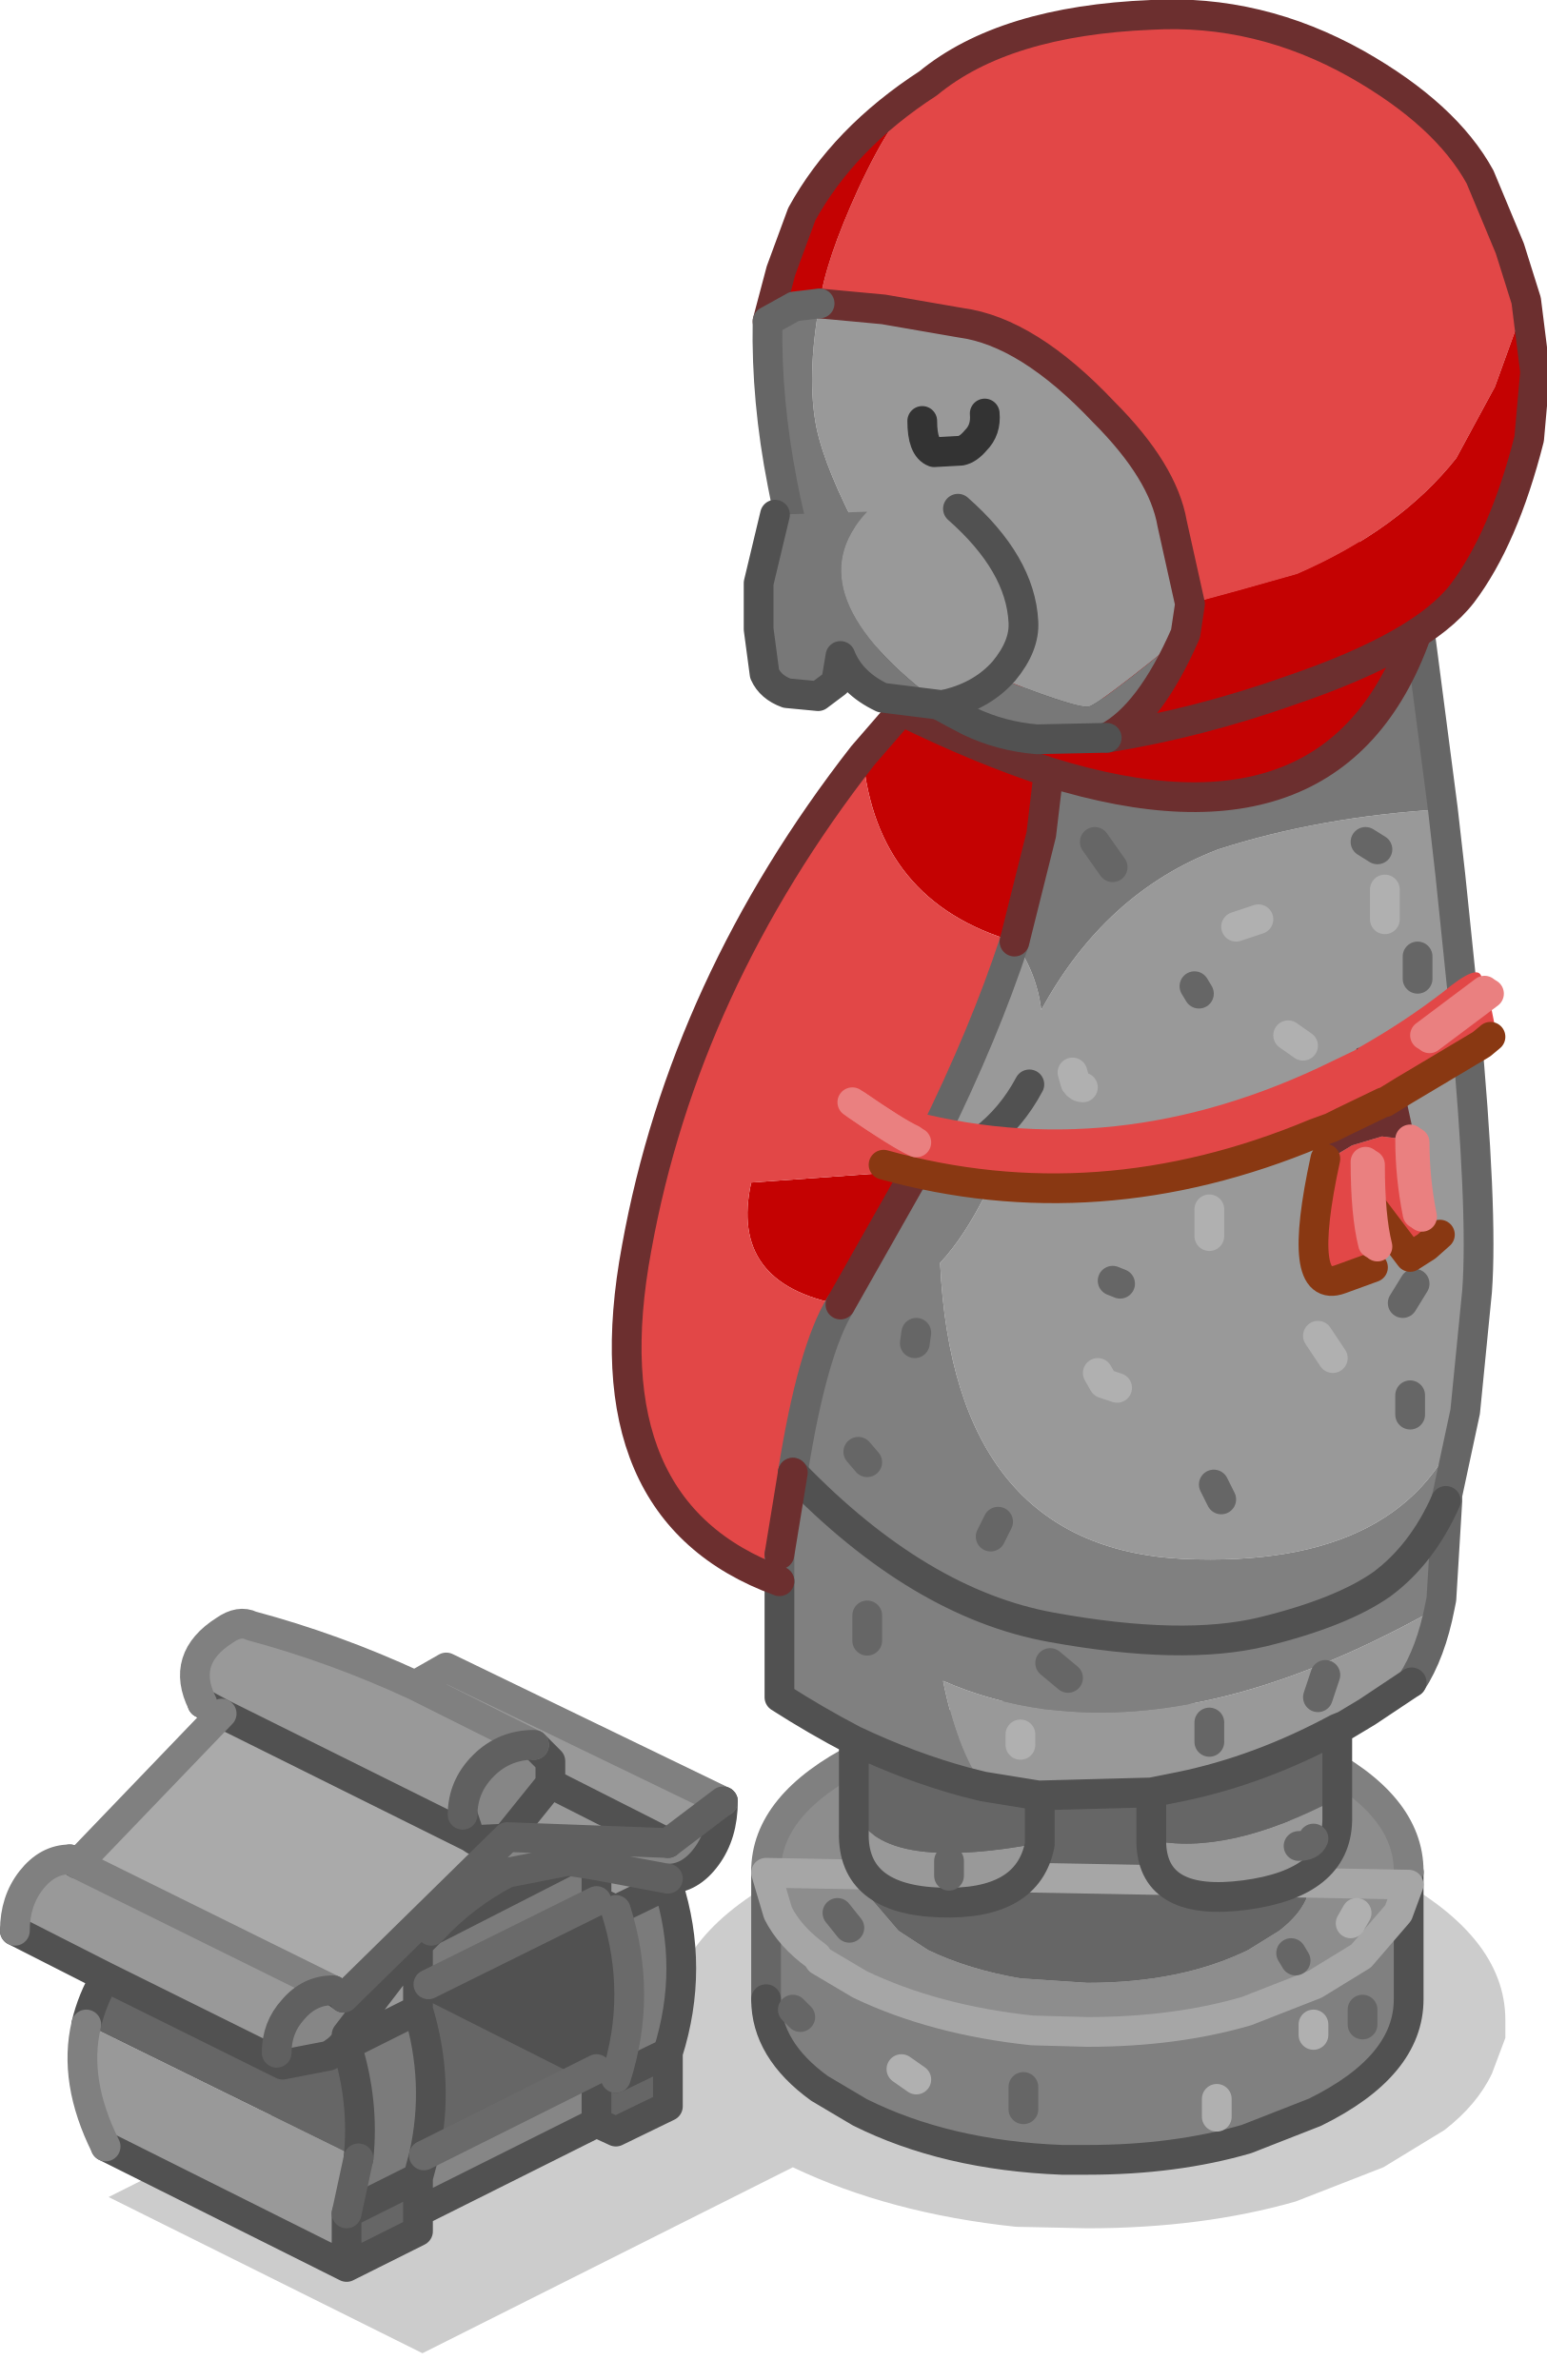
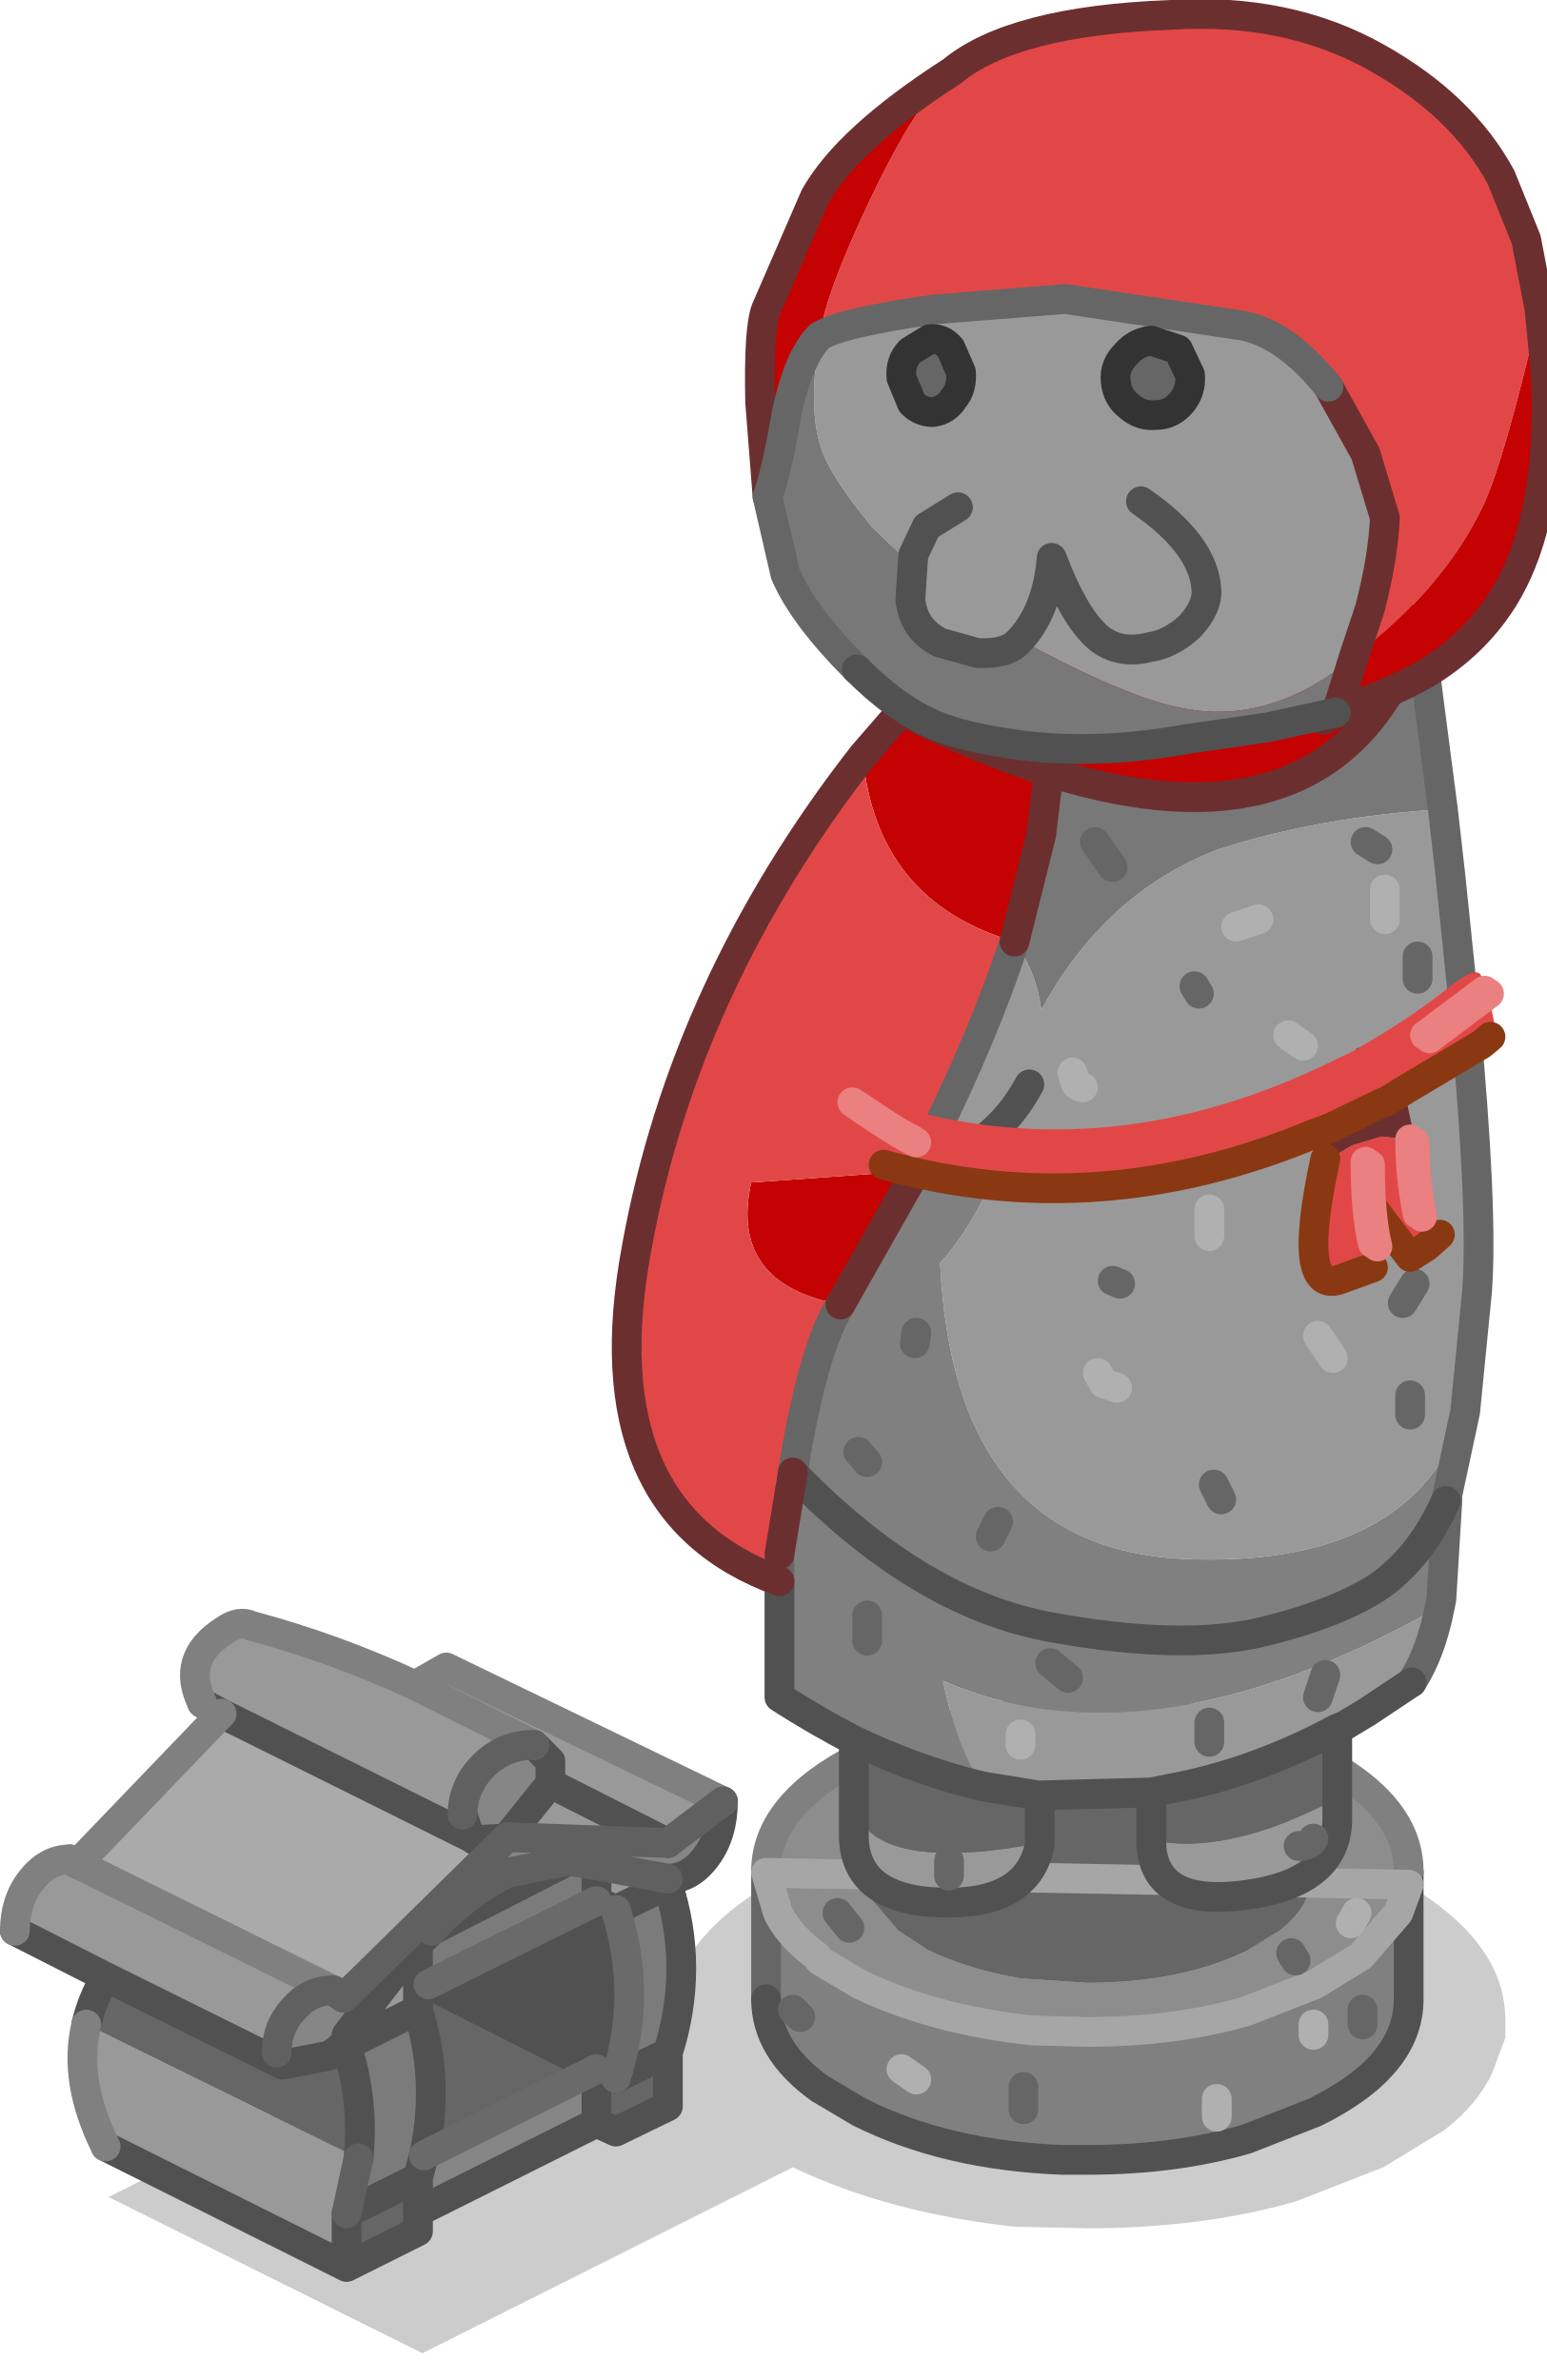
<svg xmlns="http://www.w3.org/2000/svg" xmlns:xlink="http://www.w3.org/1999/xlink" height="80" width="52">
  <g transform="translate(31.8 72.9)">
    <use height="18.2" transform="translate(-28.15 -12)" width="46.95" xlink:href="#a" />
    <use height="22.6" transform="translate(-31.8 -18.8)" width="24.8" xlink:href="#b" />
    <use height="73.1" transform="translate(-11.25 -72.9)" width="31.15" xlink:href="#c" />
  </g>
  <g id="124" transform="matrix(1, 0, 0, 1, 31.65, 72.8)">
-     <path style="fill:#E24747;fill-opacity:1" d="M18.6,-59.8L17.3 -57.4Q15.4 -55 11.95 -53.5L10 -52.95L8.35 -52.5L7.75 -55.2Q7.45 -56.95 5.45 -58.95Q2.9 -61.65 0.65 -61.95L-1.95 -62.4L-4.1 -62.6Q-3.9 -64.05 -2.8 -66.45Q-1.6 -69.05 -0.45 -70Q2.1 -72.1 7.05 -72.3Q10.65 -72.5 13.95 -70.65Q16.95 -68.95 18.1 -66.85L19.1 -64.45L19.65 -62.7L18.6 -59.8" />
-     <path style="fill:#999999;fill-opacity:1" d="M-4.1,-62.6L-1.95 -62.4L0.65 -61.95Q2.9 -61.65 5.45 -58.95Q7.45 -56.95 7.75 -55.2L8.35 -52.5L8.2 -51.5Q5.25 -49.1 4.95 -49.05Q4.55 -48.95 1.2 -50.3Q0.55 -50.55 -0.3 -51.55L-1.7 -53.1L-2.7 -54.75Q-3.9 -57 -4.2 -58.4Q-4.55 -60.1 -4.1 -62.6" />
-     <path style="fill:#787878;fill-opacity:1" d="M-4.95,-62.5L-4.1 -62.6Q-4.55 -60.1 -4.2 -58.4Q-3.9 -57 -2.7 -54.75L-1.7 -53.1L-0.3 -51.55Q0.55 -50.55 1.2 -50.3Q4.55 -48.95 4.95 -49.05Q5.25 -49.1 8.2 -51.5Q7 -48.75 5.55 -48L3.2 -47.95Q2 -48.05 0.95 -48.55Q-1.1 -49.6 -2.5 -50.65Q-4.55 -52.25 -5.35 -56.55Q-5.9 -59.35 -5.85 -62L-4.95 -62.5" />
-     <path style="fill:#C40202;fill-opacity:1" d="M8.2,-51.5L8.35 -52.5L10 -52.95L11.95 -53.5Q15.4 -55 17.3 -57.4L18.6 -59.8L19.65 -62.7L19.95 -60.3L19.75 -58.05Q18.9 -54.7 17.5 -52.85Q16.15 -51.1 11.75 -49.6Q8.65 -48.5 5.55 -48Q7 -48.75 8.2 -51.5M-5.85,-62L-5.4 -63.7L-4.7 -65.6Q-3.3 -68.15 -0.45 -70Q-1.6 -69.05 -2.8 -66.45Q-3.9 -64.05 -4.1 -62.6L-4.95 -62.5L-5.85 -62" />
-     <path style="fill:none;stroke-width:1;stroke-linecap:round;stroke-linejoin:round;stroke-miterlimit:3;stroke:#6C2F2F;stroke-opacity:1" d="M-5.85,-62L-5.4 -63.7L-4.7 -65.6Q-3.3 -68.15 -0.45 -70Q2.1 -72.1 7.05 -72.3Q10.65 -72.5 13.95 -70.65Q16.95 -68.95 18.1 -66.85L19.1 -64.45L19.65 -62.7L19.95 -60.3L19.75 -58.05Q18.9 -54.7 17.5 -52.85Q16.15 -51.1 11.75 -49.6Q8.65 -48.5 5.55 -48M-4.1,-62.6L-1.95 -62.4L0.65 -61.95Q2.9 -61.65 5.45 -58.95Q7.45 -56.95 7.75 -55.2L8.35 -52.5L8.2 -51.5Q7 -48.75 5.55 -48" />
-     <path style="fill:none;stroke-width:1;stroke-linecap:round;stroke-linejoin:round;stroke-miterlimit:3;stroke:#666666;stroke-opacity:1" d="M-2.5,-50.65Q-4.55 -52.25 -5.35 -56.55Q-5.9 -59.35 -5.85 -62M-4.1,-62.6L-4.95 -62.5L-5.85 -62" />
-     <path style="fill:none;stroke-width:1;stroke-linecap:round;stroke-linejoin:round;stroke-miterlimit:3;stroke:#515151;stroke-opacity:1" d="M5.55,-48L3.2 -47.95Q2 -48.05 0.95 -48.55Q-1.1 -49.6 -2.5 -50.65" />
-     <path style="fill:#999999;fill-opacity:1" d="M-2.5,-55.6L0.55 -55.7Q2.65 -53.85 2.75 -51.9Q2.8 -51.1 2.1 -50.25Q1.4 -49.45 0.25 -49.15L0 -49.1Q-5.1 -52.85 -2.5 -55.6" />
-     <path style="fill:#787878;fill-opacity:1" d="M-2.5,-55.6Q-5.1 -52.85 0 -49.1L-2 -49.35Q-3.05 -49.85 -3.4 -50.75L-3.55 -49.85L-4.15 -49.4L-5.2 -49.5Q-5.75 -49.7 -5.95 -50.15L-6.15 -51.65L-6.15 -53.2L-5.6 -55.5L-2.5 -55.6" />
-     <path style="fill:none;stroke-width:1;stroke-linecap:round;stroke-linejoin:round;stroke-miterlimit:3;stroke:#515151;stroke-opacity:1" d="M0,-49.1L0.25 -49.15Q1.4 -49.45 2.1 -50.25Q2.8 -51.1 2.75 -51.9Q2.65 -53.85 0.55 -55.7M0,-49.1L-2 -49.35Q-3.05 -49.85 -3.4 -50.75L-3.55 -49.85L-4.15 -49.4L-5.2 -49.5Q-5.75 -49.7 -5.95 -50.15L-6.15 -51.65L-6.15 -53.2L-5.6 -55.5" />
-     <path style="fill:none;stroke-width:1;stroke-linecap:round;stroke-linejoin:round;stroke-miterlimit:3;stroke:#333333;stroke-opacity:1" d="M-0.65,-58.65Q-0.65 -57.75 -0.25 -57.6L0.65 -57.65Q0.9 -57.7 1.15 -58Q1.5 -58.35 1.45 -58.9" />
-     <path style="fill:none;stroke-width:1;stroke-linecap:round;stroke-linejoin:round;stroke-miterlimit:3;stroke:#EA8080;stroke-opacity:1" d="M16.25,-38L18.25 -39.5M15.75,-34.5Q15.75 -33.25 16 -32M14.25,-33.75Q14.25 -32 14.5 -31M-3,-35.75Q-1.55 -34.75 -1 -34.5" />
+     <path style="fill:#E24747;fill-opacity:1" d="M18.2,-55.8Q16.9 -53.05 13.85 -50.7L14.4 -52.35Q14.85 -54.1 14.9 -55.4L14.25 -57.55L13 -59.8Q11.6 -61.55 10.15 -61.85L4.15 -62.75L-0.25 -62.4Q-3.4 -61.95 -4.1 -61.5Q-3.9 -62.95 -2.4 -66.1Q-0.8 -69.45 0.35 -70.4Q2.4 -72.1 7.7 -72.3Q11.65 -72.55 14.65 -70.85Q17.5 -69.25 18.8 -66.85L19.65 -64.75L20.1 -62.4Q18.9 -57.25 18.2 -55.8M13.6,-49L12.85 -48.6L13.25 -48.85L13.6 -49" />
+     <path style="fill:#999999;fill-opacity:1" d="M-4.1,-61.5Q-3.4 -61.95 -0.25 -62.4L4.15 -62.75L10.15 -61.85Q11.6 -61.55 13 -59.8L14.25 -57.55L14.9 -55.4Q14.85 -54.1 14.4 -52.35L13.85 -50.7Q11.15 -48.5 8.35 -48.95Q6.25 -49.25 1.9 -51.7Q0.4 -52.55 -1 -53.8L-2.35 -55.1Q-3.75 -56.8 -4.05 -57.75Q-4.5 -59.05 -4.1 -61.5" />
+     <path style="fill:#787878;fill-opacity:1" d="M-5.2,-58.95Q-4.8 -60.8 -4.1 -61.5Q-4.5 -59.05 -4.05 -57.75Q-3.75 -56.8 -2.35 -55.1L-1 -53.8Q0.4 -52.55 1.9 -51.7Q6.25 -49.25 8.35 -48.95Q11.15 -48.5 13.85 -50.7L13.4 -49.25L13.25 -48.85L10.95 -48.35L8.2 -47.95Q4.85 -47.35 2 -47.85Q0.45 -48.1 -0.4 -48.5Q-1.6 -49.05 -2.85 -50.3Q-4.65 -52.1 -5.25 -53.5L-5.85 -56.1Q-5.55 -56.9 -5.2 -58.95" />
+     <path style="fill:#C40202;fill-opacity:1" d="M-5.85,-56.1L-6.1 -59.3Q-6.15 -61.75 -5.9 -62.4L-4.25 -66.2Q-3.15 -68.15 0.35 -70.4Q-0.8 -69.45 -2.4 -66.1Q-3.9 -62.95 -4.1 -61.5Q-4.8 -60.8 -5.2 -58.95Q-5.55 -56.9 -5.85 -56.1M13.85,-50.7Q16.9 -53.05 18.2 -55.8Q18.9 -57.25 20.1 -62.4L20.3 -60.3Q20.55 -55.5 18.95 -52.8Q18.05 -51.3 16.5 -50.3Q15.4 -49.6 13.6 -49L13.25 -48.85L13.4 -49.25L13.85 -50.7" />
+     <path style="fill:none;stroke-width:1;stroke-linecap:round;stroke-linejoin:round;stroke-miterlimit:3;stroke:#6C2F2F;stroke-opacity:1" d="M20.1,-62.4L19.65 -64.75L18.8 -66.85Q17.5 -69.25 14.65 -70.85Q11.65 -72.55 7.7 -72.3Q2.4 -72.1 0.35 -70.4M13,-59.8L14.25 -57.55L14.9 -55.4Q14.85 -54.1 14.4 -52.35L13.85 -50.7M20.1,-62.4L20.3 -60.3Q20.55 -55.5 18.95 -52.8Q18.05 -51.3 16.5 -50.3Q15.4 -49.6 13.6 -49L12.85 -48.6L13.25 -48.85L13.4 -49.25L13.85 -50.7M-5.85,-56.1L-6.1 -59.3Q-6.15 -61.75 -5.9 -62.4L-4.25 -66.2Q-3.15 -68.15 0.35 -70.4M13.6,-49L13.25 -48.85" />
+     <path style="fill:none;stroke-width:1;stroke-linecap:round;stroke-linejoin:round;stroke-miterlimit:3;stroke:#666666;stroke-opacity:1" d="M-4.1,-61.5Q-3.4 -61.95 -0.25 -62.4L4.15 -62.75L10.15 -61.85Q11.6 -61.55 13 -59.8M-2.85,-50.3Q-4.65 -52.1 -5.25 -53.5L-5.85 -56.1M-4.1,-61.5Q-4.8 -60.8 -5.2 -58.95Q-5.55 -56.9 -5.85 -56.1" />
+     <path style="fill:none;stroke-width:1;stroke-linecap:round;stroke-linejoin:round;stroke-miterlimit:3;stroke:#515151;stroke-opacity:1" d="M13.25,-48.85L10.95 -48.35L8.2 -47.95Q4.85 -47.35 2 -47.85Q0.45 -48.1 -0.4 -48.5Q-1.6 -49.05 -2.85 -50.3" />
+     <path style="fill:#999999;fill-opacity:1" d="M6.7,-55.95Q8.8 -54.5 8.9 -53Q8.95 -52.4 8.35 -51.75Q7.7 -51.15 7 -51.05Q6.05 -50.8 5.35 -51.3Q4.5 -51.95 3.7 -54.05Q3.55 -52.2 2.55 -51.2Q2.15 -50.8 1.2 -50.85L-0.05 -51.2Q-0.95 -51.65 -1.05 -52.65L-0.95 -54.15L-0.5 -55.1L0.55 -55.75L6.7 -55.95" />
+     <path style="fill:none;stroke-width:1;stroke-linecap:round;stroke-linejoin:round;stroke-miterlimit:3;stroke:#515151;stroke-opacity:1" d="M6.7,-55.95Q8.8 -54.5 8.9 -53Q8.95 -52.4 8.35 -51.75Q7.7 -51.15 7 -51.05Q6.05 -50.8 5.35 -51.3Q4.5 -51.95 3.7 -54.05Q3.55 -52.2 2.55 -51.2Q2.15 -50.8 1.2 -50.85L-0.05 -51.2Q-0.95 -51.65 -1.05 -52.65L-0.95 -54.15L-0.5 -55.1L0.55 -55.75" />
+     <path style="fill:#666666;fill-opacity:1" d="M6.2,-60.9Q6.55 -61.3 7.05 -61.35L7.95 -61.05L8.35 -60.2Q8.4 -59.65 8.05 -59.25Q7.7 -58.85 7.2 -58.85Q6.7 -58.8 6.3 -59.15Q5.9 -59.45 5.85 -60Q5.8 -60.5 6.2 -60.9M0.4,-59.4Q0.15 -59 -0.3 -58.95Q-0.7 -58.95 -1 -59.25L-1.35 -60.1Q-1.4 -60.65 -1.05 -61L-0.4 -61.4Q0 -61.45 0.3 -61.1L0.65 -60.3Q0.7 -59.75 0.4 -59.4" />
+     <path style="fill:none;stroke-width:1;stroke-linecap:round;stroke-linejoin:round;stroke-miterlimit:3;stroke:#333333;stroke-opacity:1" d="M6.2,-60.9Q6.55 -61.3 7.05 -61.35L7.95 -61.05L8.35 -60.2Q8.4 -59.65 8.05 -59.25Q7.7 -58.85 7.2 -58.85Q6.7 -58.8 6.3 -59.15Q5.9 -59.45 5.85 -60Q5.8 -60.5 6.2 -60.9M0.4,-59.4Q0.15 -59 -0.3 -58.95Q-0.7 -58.95 -1 -59.25L-1.35 -60.1Q-1.4 -60.65 -1.05 -61L-0.4 -61.4Q0 -61.45 0.3 -61.1L0.65 -60.3Q0.7 -59.75 0.4 -59.4" />
+     <path style="fill:none;stroke-width:1;stroke-linecap:round;stroke-linejoin:round;stroke-miterlimit:3;stroke:#EA8080;stroke-opacity:1" d="M14.25,-33.75Q14.25 -32 14.5 -31M15.75,-34.5Q15.75 -33.25 16 -32M16.25,-38L18.25 -39.5M-3,-35.75Q-1.55 -34.75 -1 -34.5" />
  </g>
  <defs>
    <g id="d">
      <path d="M22.15 9v.2l-1.75.85-.65-.3v-1.2l2.4.45m-10.8 13.05L3.25 18q-1.1-2.2-.65-4.1l9.15 4.5-.4 1.85v1.8m-8.1-9.75L.2 10.75q0-1 .55-1.7t1.3-.7l.25.15 8.6 4.25q-.8 0-1.35.65Q9 14 9 14.85l.2.4-5.95-2.95m3.9-8.85L6.5 3.1q-.75-1.5.75-2.45.5-.35.9-.15 2.8.75 5.5 2l1.05-.6L24 6.4l-1.85 1.4-5.4-.2 1.45-1.8v-.75l-.55-.55q-1 0-1.7.7t-.7 1.65l.25.75-8.35-4.15m4.2 10.8 1.8-2.35.6-.7v2.2l-2.4 1.2v-.35m2.85-3.5q1.1-1.2 2.55-1.95l2.05-.4-4.6 2.35m-1.05 1.15.6-.3-.6.3m.5-9.4 4 2-4-2m4.55 3.3 3.95 2-3.95-2" fill="#999" fill-rule="evenodd" transform="translate(.3 .05)" />
      <path d="m19.75 17.2-6 3v-1.15l.2-.75 5.8-2.9v1.8M24 6.4q0 1.1-.55 1.85t-1.3.75l-2.4-.45-.95-.15-2.05.4q-1.45.75-2.55 1.95l-.45.45-.6.7-1.8 2.35q0 .35-.6.7l-1.55.3-.2-.4q0-.85.55-1.45.55-.65 1.35-.65l.35.25 5.45-5.35.05-.05-.05.05-1.05.05-.15-.1-.25-.75q0-.95.7-1.65t1.7-.7l.55.55v.75l-1.45 1.8 5.4.2L24 6.4" fill="#868686" fill-rule="evenodd" transform="translate(.3 .05)" />
      <path d="M22.15 9.2q.9 2.8 0 5.65l-1.75.85q.9-2.8 0-5.65l1.75-.85m-2.4-.65v1.2l-5.65 2.8-.35.2V11.2l.45-.45 4.6-2.35.95.15m-8.4 6.05 2.4-1.2q.75 2.45.2 4.9l-.2.75-2.4 1.2.4-1.85q.2-1.9-.4-3.8" fill="#7b7b7b" fill-rule="evenodd" transform="translate(.3 .05)" />
      <path d="M22.15 14.85v1.8l-1.75.85-.65-.3v-1.8l.65.3 1.75-.85m-8.4 5.35v.65l-2.4 1.2v-1.8l2.4-1.2v1.15M2.6 13.9q.2-.85.65-1.6l5.95 2.95 1.55-.3q.6-.35.6-.7v.35q.6 1.9.4 3.8L2.6 13.9m11.15-1.15.35-.2 5.65 2.85-5.8 2.9q.55-2.45-.2-4.9v-.65" fill="#666" fill-rule="evenodd" transform="translate(.3 .05)" />
      <path d="m19.75 9.75.65.3q.9 2.85 0 5.65l-.65-.3-5.65-2.85 5.65-2.8" fill="#515151" fill-rule="evenodd" transform="translate(.3 .05)" />
      <path d="m2.3 8.5 4.85-5.05L15.5 7.6l.15.1 1.05-.05L11.25 13l-.35-.25L2.3 8.5" fill="#aaa" fill-rule="evenodd" transform="translate(.3 .05)" />
      <path d="M22.15 9v.2q.9 2.8 0 5.65v1.8l-1.75.85-.65-.3-6 3v.65l-2.4 1.2L3.25 18m-.65-4.1q.2-.85.65-1.6L.2 10.75m1.85-2.4.25.15m4.85-5.05L6.5 3.1M24 6.4q0 1.1-.55 1.85t-1.3.75m-2.4-.45v1.2l.65.3 1.75-.85m-5.4-1.6-.05.05M11.25 13l-.35-.25M9 14.85l.2.4 1.55-.3q.6-.35.6-.7l1.8-2.35.6-.7.45-.45m6.2 4.95 1.75-.85m-1.75.85-.65-.3v1.8m-3-9.6 1.45-1.8v-.75l-.55-.55m-2.4 2.35.25.75.15.1 1.05-.05m-2.95 3.95-.6.3m.6-.7v1.55l.35-.2 5.65 2.85m-.95-7-4.6 2.35m-.45 2.65-2.4 1.2q.6 1.9.4 3.8m-.4 1.85 2.4-1.2.2-.75q.55-2.45-.2-4.9v-.65m-2.4 1.85v-.35m0 7.8v-1.8m2.4-1.2v1.15M9.2 15.25 3.25 12.3M15.5 7.6 7.15 3.45m15 4.35-3.95-2" fill="none" stroke="#515151" stroke-linecap="round" stroke-linejoin="round" transform="translate(.3 .05)" />
      <path d="M20.4 10.05q.9 2.85 0 5.65m-6.3-3.15 5.65-2.8m0 5.65-5.8 2.9" fill="none" stroke="#6a6a6a" stroke-linecap="round" stroke-linejoin="round" transform="translate(.3 .05)" />
      <path d="M3.25 18q-1.1-2.2-.65-4.1M.2 10.75q0-1 .55-1.7t1.3-.7m.25.15 4.85-5.05M6.5 3.1q-.75-1.5.75-2.45.5-.35.9-.15 2.8.75 5.5 2l1.05-.6L24 6.4m-6.35-1.9-4-2M10.9 12.75 2.3 8.5" fill="none" stroke="gray" stroke-linecap="round" stroke-linejoin="round" transform="translate(.3 .05)" />
      <path d="m22.15 9-2.4-.45M24 6.4l-1.85 1.4-5.4-.2m-.05.05L11.25 13m-.35-.25q-.8 0-1.35.65Q9 14 9 14.85m5.2-4.1q1.1-1.2 2.55-1.95l2.05-.4.95.15m-2.1-4.05q-1 0-1.7.7t-.7 1.65m-3.5 11.55-.4 1.85" fill="none" stroke="#606060" stroke-linecap="round" stroke-linejoin="round" transform="translate(.3 .05)" />
    </g>
    <g id="c">
      <path d="M15.55-9.55v3.85q0 2.25-3.15 3.8l-2.3.9q-2.4.7-5.35.7H3.9Q0-.45-2.9-1.9l-1.35-.8q-1.8-1.3-1.8-3v-4.25l.4 1.35q.4.8 1.3 1.45l.1.15 1.35.8Q-.4-5 2.9-4.65l1.85.05q2.95 0 5.35-.7l2.3-.9 1.55-.95L15.2-8.6l.35-.95" fill="gray" fill-rule="evenodd" transform="translate(11.25 72.9)" />
      <path d="m15.55-9.55-.35.95-1.25 1.45-1.55.95-2.3.9q-2.4.7-5.35.7L2.9-4.65Q-.4-5-2.9-6.2L-4.25-7l-.1-.15q-.9-.65-1.3-1.45l-.4-1.35V-10q0-2.25 3.15-3.85Q.3-15.4 4.75-15.4q4.5 0 7.65 1.55 3.15 1.6 3.15 3.85v.45M2.5-6.4l2.25.15q3.15 0 5.4-1.1L11.2-8q.65-.5.9-1.05l.25-.95q0-1.6-2.2-2.7-2.25-1.1-5.4-1.1-3.1 0-5.35 1.1-2.2 1.1-2.2 2.7l.3.95.9 1.05 1 .65q1.35.65 3.1.95" fill="#8d8d8d" fill-rule="evenodd" transform="translate(11.25 72.9)" />
      <path d="M2.5-6.4Q.75-6.7-.6-7.35l-1-.65-.9-1.05-.3-.95q0-1.6 2.2-2.7 2.25-1.1 5.35-1.1 3.15 0 5.4 1.1 2.2 1.1 2.2 2.7l-.25.95q-.25.55-.9 1.05l-1.05.65q-2.25 1.1-5.4 1.1L2.5-6.4" fill="#666" fill-rule="evenodd" transform="translate(11.25 72.9)" />
      <path d="M-6.05-9.95v4.25m21.6-4.3v.05m-21.6 0V-10" fill="none" stroke="#666" stroke-linecap="round" stroke-linejoin="round" transform="translate(11.25 72.9)" />
      <path d="M-6.05-5.7q0 1.7 1.8 3l1.35.8Q0-.45 3.9-.3h.85Q7.7-.3 10.1-1l2.3-.9q3.15-1.55 3.15-3.8v-3.85m0-.4v.4" fill="none" stroke="#515151" stroke-linecap="round" stroke-linejoin="round" transform="translate(11.25 72.9)" />
      <path d="M-6.05-10q0-2.25 3.15-3.85Q.3-15.4 4.75-15.4q4.5 0 7.65 1.55 3.15 1.6 3.15 3.85" fill="none" stroke="gray" stroke-linecap="round" stroke-linejoin="round" transform="translate(11.25 72.9)" />
      <path d="m15.55-9.55-.35.95-1.25 1.45-1.55.95-2.3.9q-2.4.7-5.35.7L2.9-4.65Q-.4-5-2.9-6.2L-4.25-7l-.1-.15q-.9-.65-1.3-1.45l-.4-1.35z" fill="none" stroke="#a6a6a6" stroke-linecap="round" stroke-linejoin="round" transform="translate(11.25 72.9)" />
      <path d="m16.7-45.7.25 2.2.5 4.85q.6 6.45.4 9.15l-.4 4.05q-1.8 5.3-9.5 4.95-7.7-.4-8.15-9.95 1.6-1.7 3-6-1.2 2.25-3.8 2.9l.55-1.1q1.75-3.55 2.75-6.6.75 1.05.9 2.3 2.15-3.95 5.95-5.4 3.4-1.1 7.55-1.35m-.1 26.8q-.3 1.55-.95 2.55l-1.5 1-.75.45-.25.1q-2.6 1.4-5.25 1.95l-1 .2-3.75.1H3.1l-1.85-.3q-.9-1.3-1.35-3.55 1.6.7 3.4.95l.5.05q5.65.55 12.8-3.5m-3.45 6.45v.75q-.05 2.1-3.1 2.5Q7-8.8 6.9-10.9v-.15q2.55.55 6.25-1.4m-10 1.5v.05Q2.75-8.85-.2-8.95q-2.95-.1-2.9-2.35v-.85q.7 2.25 6.25 1.2" fill="#999" fill-rule="evenodd" transform="translate(11.25 72.9)" />
      <path d="m15.9-51.85.8 6.15q-4.15.25-7.55 1.35-3.8 1.45-5.95 5.4-.15-1.25-.9-2.3l.9-3.6.25-2.1q9.8 3.05 12.45-4.9" fill="#787878" fill-rule="evenodd" transform="translate(11.25 72.9)" />
      <path d="M-1.5-49q-.55-1.6.85-3.9 2.05-3.35 7.8-3.5 4.2-.1 6.65 1.65 1.85 1.3 2.1 2.9-2.65 7.95-12.45 4.9l-.25 2.1-.9 3.6q-4.65-1.35-5.1-6.25l1.3-1.5q2.65 1.3 4.95 2.05Q1.15-47.7-1.5-49m.5 15.45-2.55 4.5q-3.75-.7-3-4.1l5.55-.4" fill="#c40202" fill-rule="evenodd" transform="translate(11.25 72.9)" />
      <path d="m17.45-25.45-.6 2.8-.05.2h.05l-.2 3.3-.05.25q-7.15 4.05-12.8 3.5l-.5-.05q-1.8-.25-3.4-.95.45 2.25 1.35 3.55L.65-13q-1.85-.5-3.75-1.4-1.25-.65-2.5-1.45v-4.8l.45-2.75q4.25 4.4 8.7 5.2 4.4.8 7.1.15 2.65-.65 4-1.6 1.35-1 2.15-2.8-.8 1.8-2.15 2.8-1.35.95-4 1.6-2.7.65-7.1-.15-4.45-.8-8.7-5.2.65-4.1 1.6-5.65l2.55-4.5q2.6-.65 3.8-2.9-1.4 4.3-3 6 .45 9.55 8.15 9.95 7.7.35 9.5-4.95" fill="gray" fill-rule="evenodd" transform="translate(11.25 72.9)" />
      <path d="M13.15-14.8v2.35q-3.7 1.95-6.25 1.4v-1.6l1-.2q2.65-.55 5.25-1.95m-10 2.25v1.6Q-2.4-9.9-3.1-12.15v-2.25q1.9.9 3.75 1.4l.6.15 1.85.3h.05" fill="#666" fill-rule="evenodd" transform="translate(11.25 72.9)" />
      <path d="M-5.6-19.75q-6.45-2.35-4.8-11.2 1.6-8.85 7.6-16.55.45 4.9 5.1 6.25-1 3.05-2.75 6.6l-.55 1.1-5.55.4q-.75 3.4 3 4.1-.95 1.55-1.6 5.65l-.45 2.75v.9" fill="#e24747" fill-rule="evenodd" transform="translate(11.25 72.9)" />
      <path d="m15.9-51.85.8 6.15.25 2.2.5 4.85q.6 6.45.4 9.15l-.4 4.05-.6 2.8v.2l-.2 3.3-.05.25q-.3 1.55-.95 2.55m-21.25-4.3v.9m22.4-2.7.05-.2m-20.4-6.4q-.95 1.55-1.6 5.65M-1-33.55l.55-1.1q1.75-3.55 2.75-6.6" fill="none" stroke="#666" stroke-linecap="round" stroke-linejoin="round" transform="translate(11.25 72.9)" />
      <path d="m15.65-16.35-1.5 1-.75.45-.25.1v3.1q-.05 2.1-3.1 2.5Q7-8.8 6.9-10.9v-1.75l-3.75.1v1.6m0 .05Q2.75-8.85-.2-8.95q-2.95-.1-2.9-2.35v-3.1q-1.25-.65-2.5-1.45v-3.9m22.4-2.7q-.8 1.8-2.15 2.8-1.35.95-4 1.6-2.7.65-7.1-.15-4.45-.8-8.7-5.2m18.3 8.6q-2.6 1.4-5.25 1.95l-1 .2m-5.65-.2L.65-13q-1.85-.5-3.75-1.4m6.2 1.85-1.85-.3M-1-33.55q2.6-.65 3.8-2.9" fill="none" stroke="#515151" stroke-linecap="round" stroke-linejoin="round" transform="translate(11.25 72.9)" />
      <path d="M-5.6-19.75q-6.45-2.35-4.8-11.2 1.6-8.85 7.6-16.55l1.3-1.5q2.65 1.3 4.95 2.05 9.8 3.05 12.45-4.9m-12.45 4.9-.25 2.1-.9 3.6M-5.15-23.4l-.45 2.75m2.05-8.4 2.55-4.5" fill="none" stroke="#6c2f2f" stroke-linecap="round" stroke-linejoin="round" transform="translate(11.25 72.9)" />
      <path d="m12-37.75-.5-.35m3.25-3.9v-1M5.1-26.75l.2.35.45.15m3.1-6v.9m-4.6-5.5.1.35q.1.15.25.15M12.5-28l.5.75m-3.25-14.5.75-.25m-8 27.4v.35m6.6 11.9v.6m3.25-3.1v.35m1.25-3.75.2-.35M-1.5-3.35-1-3" fill="none" stroke="#b0b0b0" stroke-linecap="round" stroke-linejoin="round" transform="translate(11.25 72.9)" />
      <path d="m14.5-44.35-.4-.25m1.75 4.6v-.75m-10.25-3L5-44.6m3.5 5.1-.15-.25m-2.5 10-.25-.1m10 4.5V-26m-.25-3.1.4-.65m-3.25 13.9.25-.75M9-23l.25.5M1.5-21.25l.25-.5M4.1-16.5l-.6-.5m5.35 2.65V-15M.1-10.35v.5m2.5 7.1V-2M14-4.85v-.5M11.75-7l-.15-.25m.25-3.6q.4 0 .5-.25m-17.25 6-.25-.25m1.9-2.75-.4-.5m1-10v.85m0-6-.3-.35m1.95-4-.05.35" fill="none" stroke="#666" stroke-linecap="round" stroke-linejoin="round" transform="translate(11.25 72.9)" />
      <path d="m12.75-33.95-.1.1.1-.1" fill="#ea3131" fill-rule="evenodd" transform="translate(11.25 72.9)" />
      <path d="m13.8-37.65.1-.05-.1.1v-.05m1.6 1.4.5 2.3-.45-.65-.8-.1-1 .3-.5.3-.1.05-.3.1V-34l.2-1 .4-.2 1.35-.65h.05l.65-.4" fill="#6c2f2f" fill-rule="evenodd" transform="translate(11.25 72.9)" />
      <path d="M13.8-37.65v.05l.1-.1q1.5-.85 2.8-1.85 1.2-1 1.3-.5l.3.9.15.75-.15.35-.3.25-2.6 1.55-.65.4h-.05l-1.35.65-.4.2-.55.2q-7.3 3.05-14.5 1.05l-.5-.15-.55-.45-.1-.8.5-.55.75-.1q7.2 2.2 14.5-1.2l1.25-.6.05-.05m2.1 3.7v.1l.7 2.45-.45.4-.55.35-1.25-1.65v2l-1.1.4q-1.5.55-.5-4.05l.3-.1.1-.05.5-.3 1-.3.8.1.45.65" fill="#e24747" fill-rule="evenodd" transform="translate(11.25 72.9)" />
      <path d="m18.3-38.05-.3.25-2.6 1.55m1.2 4.85-.45.4-.55.35-1.25-1.65m0 2-1.1.4q-1.5.55-.5-4.05m.2-1.05-.55.2q-7.3 3.05-14.5 1.05M12.95-35l.4-.2 1.35-.65h.05l.65-.4" fill="none" stroke="#893812" stroke-linecap="round" stroke-linejoin="round" transform="translate(11.25 72.9)" />
      <path d="M-3.85-51.35q2.35 1.4 5.15 1.95l3.55.25" fill="none" stroke="#515151" stroke-linecap="round" stroke-linejoin="round" transform="translate(11.25 72.9)" />
      <path d="m16.25-38 2-1.5m-2.5 5q0 1.25.25 2.5m-1.75-1.75q0 1.75.25 2.75M-1.55-65.6l.85.8 1.6 2.7M-3-35.75q1.45 1 2 1.25" fill="none" stroke="#ea8080" stroke-linecap="round" stroke-linejoin="round" transform="translate(11.25 72.9)" />
    </g>
    <path d="M18.35-3.2q-.5 1.05-1.6 1.9L14.7-.05 11.75 1.1q-3.15.9-7 .9l-2.4-.05q-4.25-.45-7.5-2L-17.6 6.2-28.15.95-14.1-6.1l5.2 2.6-.35-1.45V-5q0-2.9 4.1-5 4.15-2 9.9-2 5.85 0 9.95 2 4.1 2.1 4.1 5v.6l-.45 1.2" fill-opacity=".2" fill-rule="evenodd" transform="translate(28.15 12)" id="a" />
    <use height="22.6" width="24.8" xlink:href="#d" id="b" />
  </defs>
</svg>
